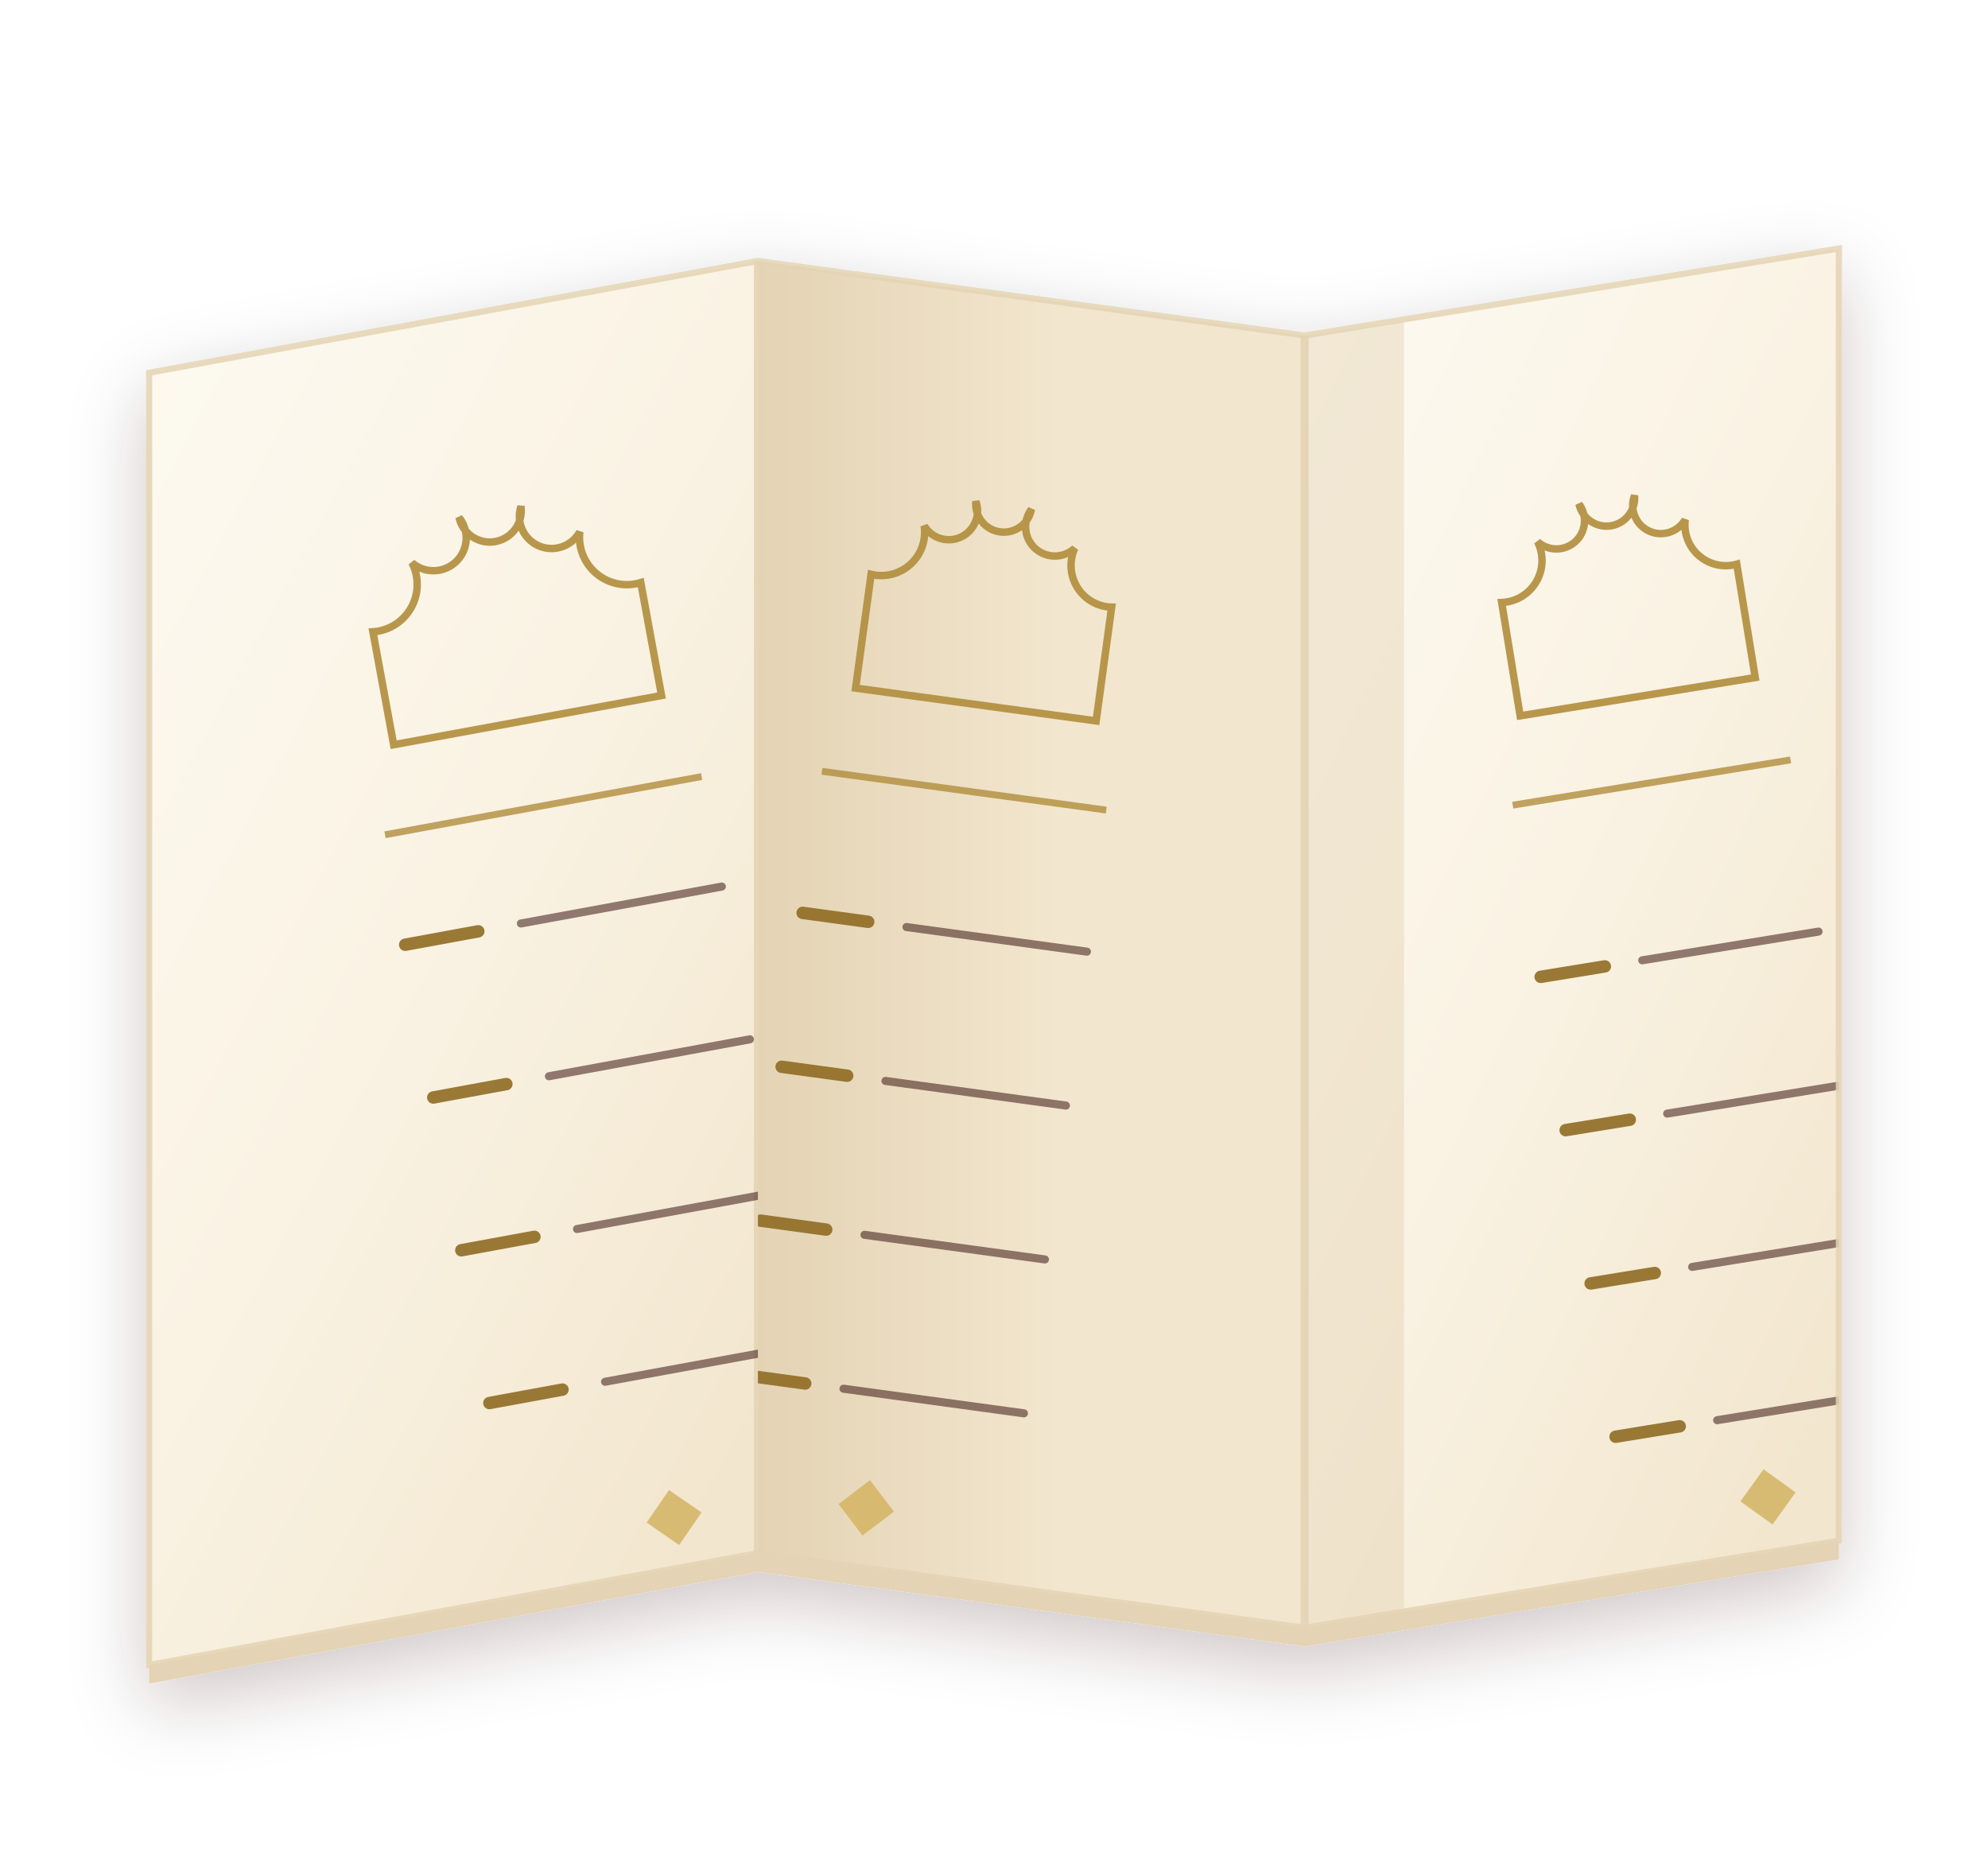
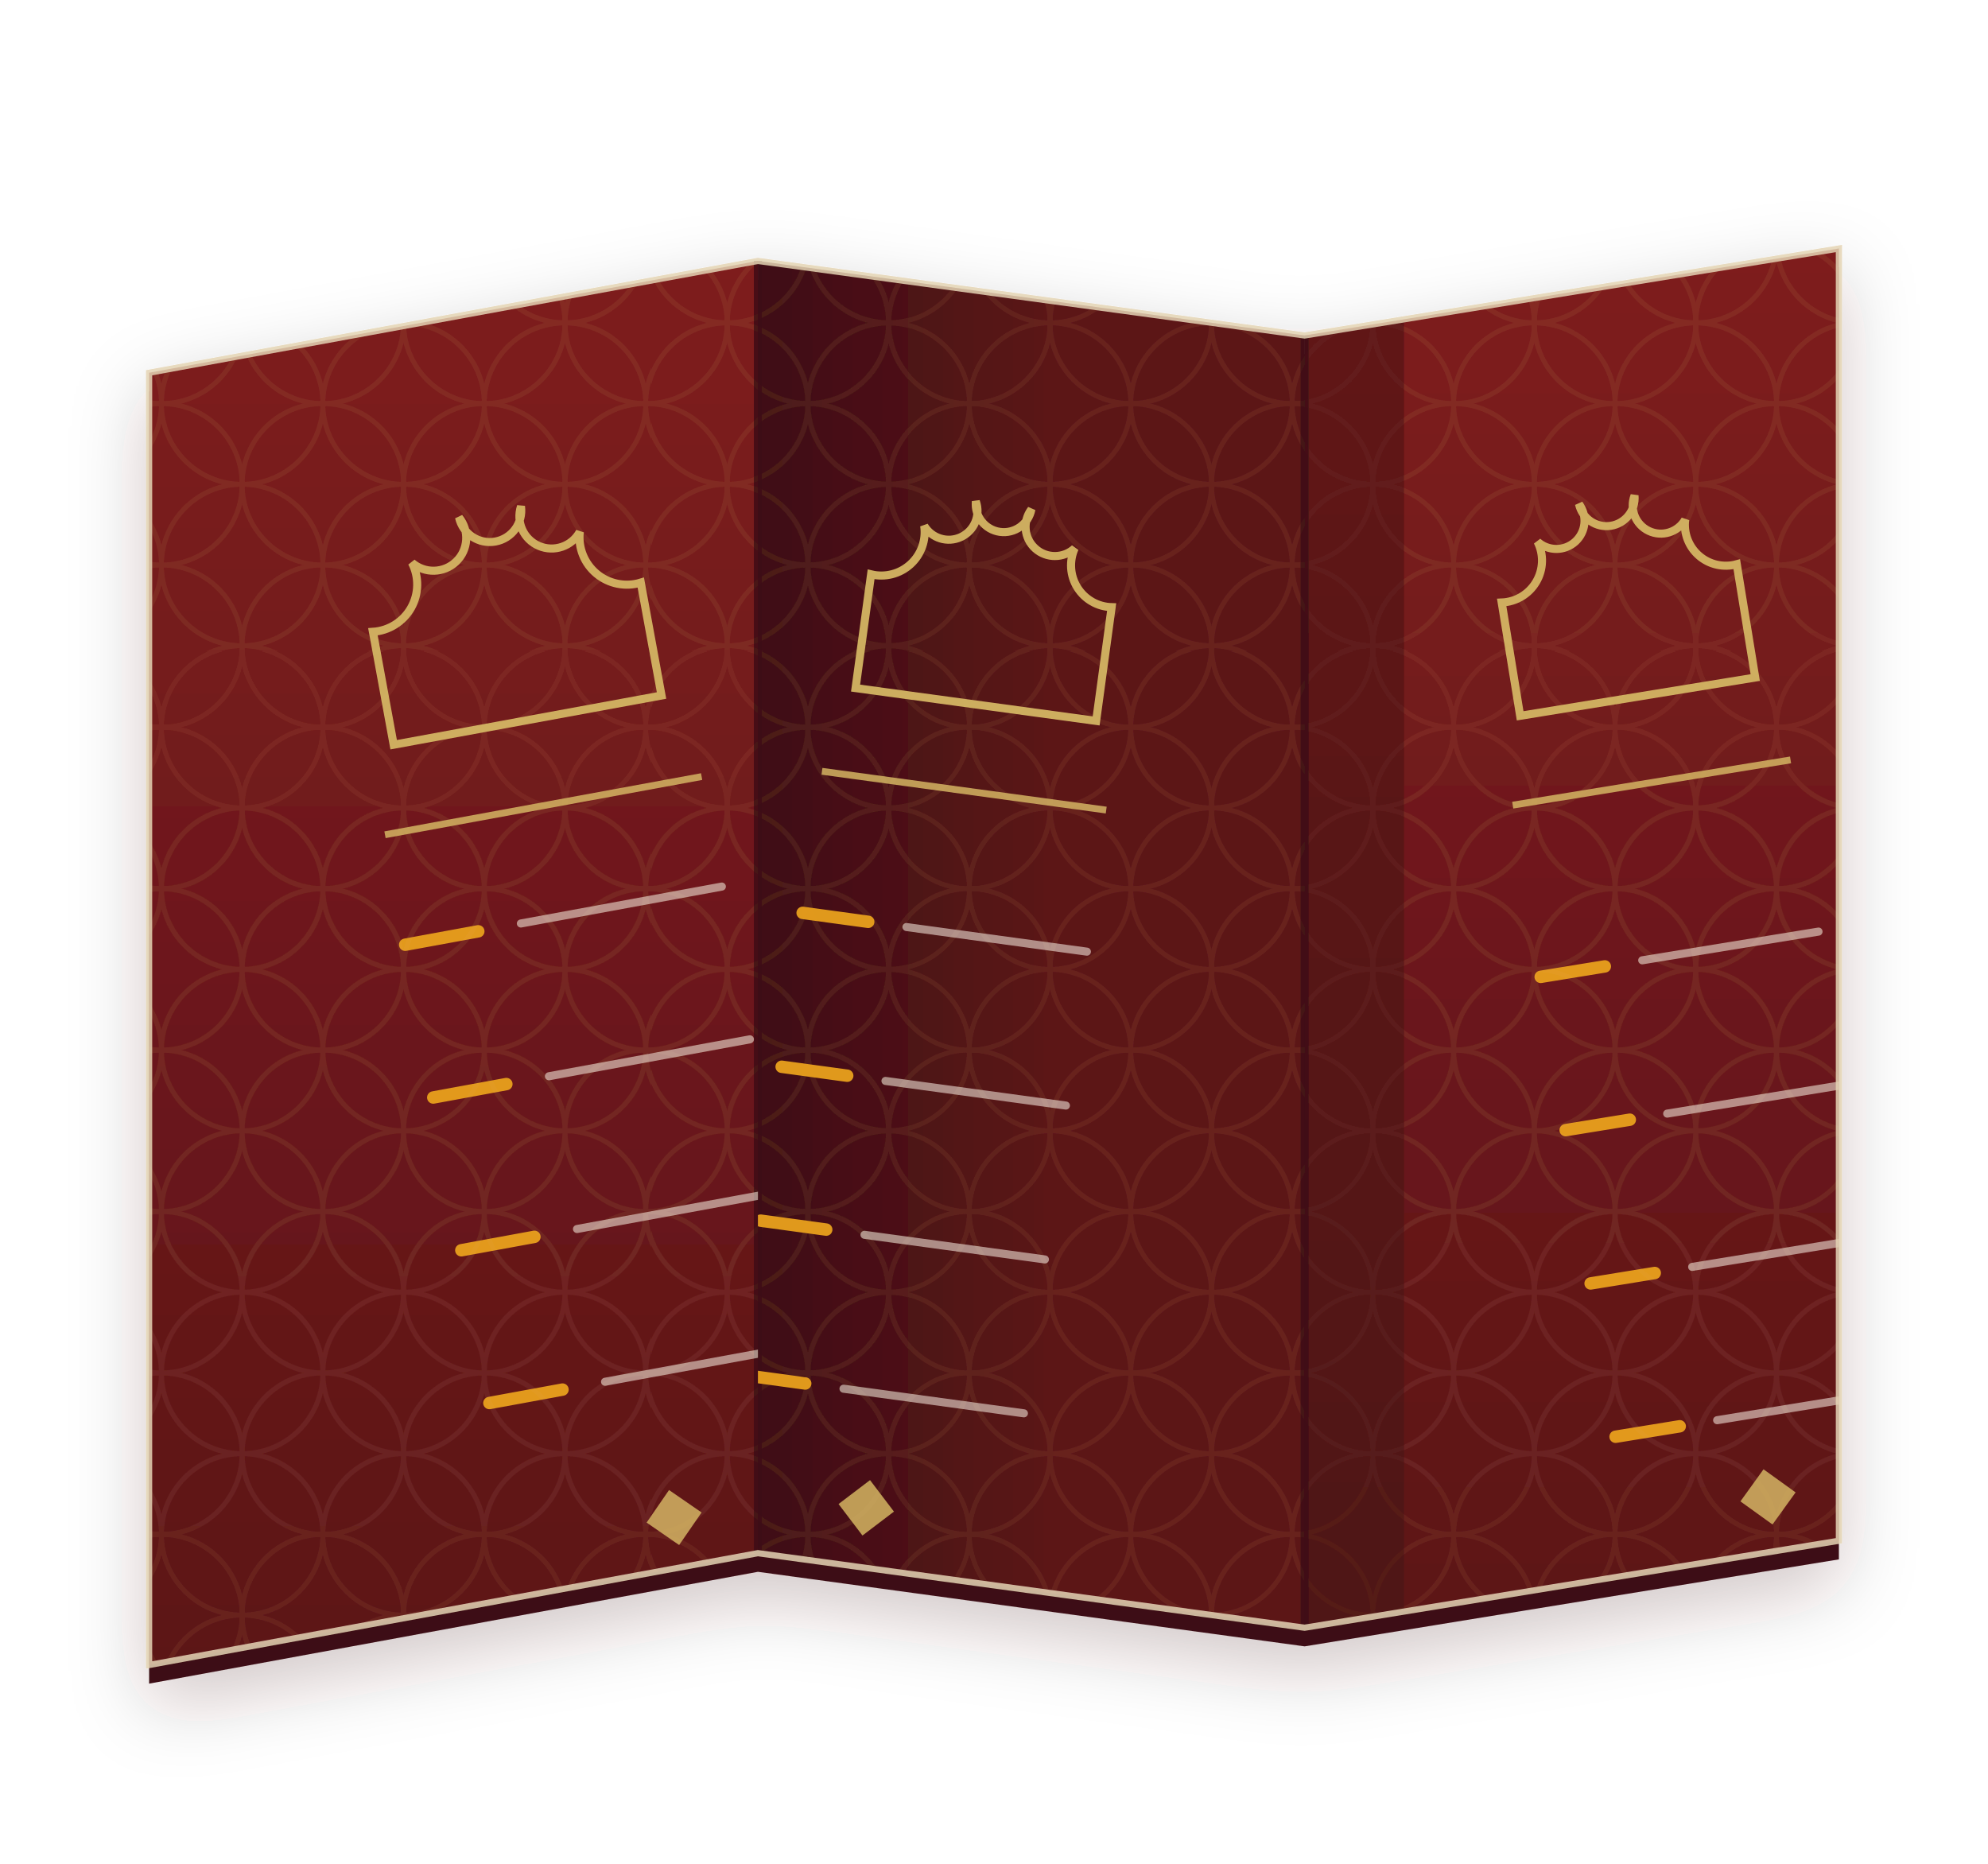
<svg xmlns="http://www.w3.org/2000/svg" viewBox="0 0 320 300" width="320" height="300" fill="none" role="presentation">
  <defs>
    <filter id="sh" x="-14%" y="-14%" width="128%" height="134%" color-interpolation-filters="sRGB">
      <feDropShadow dx="0" dy="4" stdDeviation="6" flood-color="#3E0F12" flood-opacity="0.22" />
    </filter>
    <linearGradient id="pp" x1="0" y1="0" x2=".8" y2="1">
      <stop offset="0" stop-color="#FDFAF1" />
      <stop offset=".5" stop-color="#FAF3E4" />
      <stop offset="1" stop-color="#F2E6CE" />
    </linearGradient>
    <clipPath id="pc0">
      <path d="M 24,60 L 122,42 L 122,250 L 24,268 Z" />
    </clipPath>
    <clipPath id="pc1">
      <path d="M 122,42 L 210,54 L 210,262 L 122,250 Z" />
    </clipPath>
    <clipPath id="pc2">
      <path d="M 210,54 L 296,40 L 296,248 L 210,262 Z" />
    </clipPath>
    <linearGradient id="fold" x1="0" y1="0" x2="1" y2="0">
-       <stop offset="0" stop-color="#E4D3B4" />
-       <stop offset=".55" stop-color="#F2E6CE" />
-       <stop offset="1" stop-color="#F2E6CE" />
+       <stop offset="0" stop-color="#3E0F12" />
+       <stop offset=".55" stop-color="#5C1418" />
+       <stop offset="1" stop-color="#5C1418" />
    </linearGradient>
+     <linearGradient id="face" x1="0" y1="0" x2="0" y2="1">
+       <stop offset="0" stop-color="#7E1D1D" />
+       <stop offset="1" stop-color="#5C1418" />
+     </linearGradient>
+     <pattern id="pj" width="26" height="26" patternUnits="userSpaceOnUse">
+       <g stroke="#D3B463" stroke-width="0.8" fill="none" opacity="0.09">
+         <circle cx="0" cy="0" r="13" />
+         <circle cx="26" cy="0" r="13" />
+         <circle cx="0" cy="26" r="13" />
+         <circle cx="26" cy="26" r="13" />
+         <circle cx="13" cy="13" r="13" />
+       </g>
+     </pattern>
  </defs>
  <g filter="url(#sh)">
-     <path d="M 24,60 L 122,42 L 210,54 L 296,40 L 296,248 L 210,262 L 122,250 L 24,268 Z" transform="translate(0,3)" fill="#E4D3B4" />
-     <path d="M 24,60 L 122,42 L 122,250 L 24,268 Z" fill="url(#pp)" />
+     <path d="M 24,60 L 122,42 L 210,54 L 296,40 L 296,248 L 210,262 L 122,250 L 24,268 Z" transform="translate(0,3)" fill="#3E0F12" />
+     <path d="M 24,60 L 122,42 L 122,250 L 24,268 Z" fill="url(#face)" />
+     <path d="M 24,60 L 122,42 L 122,250 L 24,268 Z" fill="url(#pj)" />
    <path d="M 122,42 L 210,54 L 210,262 L 122,250 Z" fill="url(#fold)" />
-     <path d="M 210,54 L 296,40 L 296,248 L 210,262 Z" fill="url(#pp)" />
-     <line x1="122" y1="42" x2="122" y2="250" stroke="#E4D3B4" stroke-width="1.3" opacity=".9" />
-     <line x1="210" y1="54" x2="210" y2="262" stroke="#E4D3B4" stroke-width="1.3" opacity=".9" />
-     <path d="M 210,54 L 226,51.8 L 226,259.8 L 210,262 Z" fill="#E4D3B4" opacity=".45" />
+     <path d="M 122,42 L 210,54 L 210,262 L 122,250 Z" fill="url(#pj)" />
+     <path d="M 210,54 L 296,40 L 296,248 L 210,262 Z" fill="url(#face)" />
+     <path d="M 210,54 L 296,40 L 296,248 L 210,262 Z" fill="url(#pj)" />
+     <line x1="122" y1="42" x2="122" y2="250" stroke="#3E0F12" stroke-width="1.3" opacity=".85" />
+     <line x1="210" y1="54" x2="210" y2="262" stroke="#3E0F12" stroke-width="1.3" opacity=".85" />
+     <path d="M 210,54 L 226,51.8 L 226,259.8 L 210,262 Z" fill="#3E0F12" opacity=".45" />
    <g clip-path="url(#pc0)">
      <g transform="translate(24,60) rotate(-10.41)">
-         <path d="M 0,44 L 0,25.52 L 0,25.52 A 7.63,7.63 0 0 0 8.18,15.71 A 5.28,5.28 0 0 0 16.96,9.92 A 5.07,5.07 0 0 0 27.09,9.97 A 5.18,5.18 0 0 0 35.66,15.71 A 7.63,7.63 0 0 0 43.84,25.52 L 43.84,44 Z" transform="translate(27.9,22)" fill="none" stroke="#B08D3C" stroke-width="1.2" opacity=".9" />
-         <line x1="23.91" y1="80" x2="75.73" y2="80" stroke="#B08D3C" stroke-width="1.1" opacity=".8" />
-         <line x1="23.91" y1="98" x2="35.87" y2="98" stroke="#8F6B22" stroke-width="2" stroke-linecap="round" opacity=".9" />
-         <line x1="42.84" y1="98" x2="75.73" y2="98" stroke="#3A1512" stroke-width="1.3" stroke-linecap="round" opacity=".55" />
-         <line x1="23.91" y1="123" x2="35.87" y2="123" stroke="#8F6B22" stroke-width="2" stroke-linecap="round" opacity=".9" />
-         <line x1="42.84" y1="123" x2="75.73" y2="123" stroke="#3A1512" stroke-width="1.3" stroke-linecap="round" opacity=".55" />
-         <line x1="23.91" y1="148" x2="35.87" y2="148" stroke="#8F6B22" stroke-width="2" stroke-linecap="round" opacity=".9" />
-         <line x1="42.84" y1="148" x2="75.73" y2="148" stroke="#3A1512" stroke-width="1.3" stroke-linecap="round" opacity=".55" />
-         <line x1="23.91" y1="173" x2="35.87" y2="173" stroke="#8F6B22" stroke-width="2" stroke-linecap="round" opacity=".9" />
-         <line x1="42.84" y1="173" x2="75.73" y2="173" stroke="#3A1512" stroke-width="1.3" stroke-linecap="round" opacity=".55" />
+         <path d="M 0,44 L 0,25.52 L 0,25.52 A 7.63,7.63 0 0 0 8.18,15.71 A 5.28,5.28 0 0 0 16.96,9.92 A 5.07,5.07 0 0 0 27.09,9.97 A 5.18,5.18 0 0 0 35.66,15.71 A 7.63,7.63 0 0 0 43.84,25.52 L 43.84,44 Z" transform="translate(27.9,22)" fill="none" stroke="#D3B463" stroke-width="1.3" opacity=".95" />
+         <line x1="23.91" y1="80" x2="75.73" y2="80" stroke="#D3B463" stroke-width="1.1" opacity=".85" />
+         <line x1="23.91" y1="98" x2="35.87" y2="98" stroke="#E8A020" stroke-width="2" stroke-linecap="round" opacity=".95" />
+         <line x1="42.84" y1="98" x2="75.73" y2="98" stroke="#FAF3E4" stroke-width="1.3" stroke-linecap="round" opacity=".55" />
+         <line x1="23.91" y1="123" x2="35.87" y2="123" stroke="#E8A020" stroke-width="2" stroke-linecap="round" opacity=".95" />
+         <line x1="42.84" y1="123" x2="75.73" y2="123" stroke="#FAF3E4" stroke-width="1.3" stroke-linecap="round" opacity=".55" />
+         <line x1="23.91" y1="148" x2="35.87" y2="148" stroke="#E8A020" stroke-width="2" stroke-linecap="round" opacity=".95" />
+         <line x1="42.84" y1="148" x2="75.73" y2="148" stroke="#FAF3E4" stroke-width="1.3" stroke-linecap="round" opacity=".55" />
+         <line x1="23.91" y1="173" x2="35.87" y2="173" stroke="#E8A020" stroke-width="2" stroke-linecap="round" opacity=".95" />
+         <line x1="42.84" y1="173" x2="75.73" y2="173" stroke="#FAF3E4" stroke-width="1.3" stroke-linecap="round" opacity=".55" />
        <path d="M 49.82,192 l 4.5,4.5 l -4.5,4.5 l -4.5,-4.5 Z" fill="#D3B463" opacity=".85" />
      </g>
    </g>
    <g clip-path="url(#pc1)">
      <g transform="translate(122,42) rotate(7.77)">
-         <path d="M 0,44 L 0,25.52 L 0,25.52 A 6.98,6.98 0 0 0 7.41,16.62 A 4.62,4.62 0 0 0 15.12,11.61 A 4.52,4.52 0 0 0 24.15,11.66 A 4.71,4.71 0 0 0 31.91,16.93 A 6.72,6.72 0 0 0 39.08,25.52 L 39.08,44 Z" transform="translate(24.87,22)" fill="none" stroke="#B08D3C" stroke-width="1.2" opacity=".9" />
-         <line x1="21.32" y1="80" x2="67.5" y2="80" stroke="#B08D3C" stroke-width="1.1" opacity=".8" />
-         <line x1="21.32" y1="103" x2="31.97" y2="103" stroke="#8F6B22" stroke-width="2" stroke-linecap="round" opacity=".9" />
-         <line x1="38.19" y1="103" x2="67.5" y2="103" stroke="#3A1512" stroke-width="1.3" stroke-linecap="round" opacity=".55" />
-         <line x1="21.32" y1="128" x2="31.97" y2="128" stroke="#8F6B22" stroke-width="2" stroke-linecap="round" opacity=".9" />
-         <line x1="38.19" y1="128" x2="67.5" y2="128" stroke="#3A1512" stroke-width="1.3" stroke-linecap="round" opacity=".55" />
-         <line x1="21.32" y1="153" x2="31.97" y2="153" stroke="#8F6B22" stroke-width="2" stroke-linecap="round" opacity=".9" />
-         <line x1="38.19" y1="153" x2="67.5" y2="153" stroke="#3A1512" stroke-width="1.3" stroke-linecap="round" opacity=".55" />
-         <line x1="21.32" y1="178" x2="31.97" y2="178" stroke="#8F6B22" stroke-width="2" stroke-linecap="round" opacity=".9" />
-         <line x1="38.19" y1="178" x2="67.5" y2="178" stroke="#3A1512" stroke-width="1.3" stroke-linecap="round" opacity=".55" />
+         <path d="M 0,44 L 0,25.52 L 0,25.52 A 6.98,6.98 0 0 0 7.41,16.62 A 4.62,4.62 0 0 0 15.12,11.61 A 4.52,4.52 0 0 0 24.15,11.66 A 4.71,4.71 0 0 0 31.91,16.93 A 6.72,6.72 0 0 0 39.08,25.52 L 39.08,44 Z" transform="translate(24.87,22)" fill="none" stroke="#D3B463" stroke-width="1.3" opacity=".95" />
+         <line x1="21.32" y1="80" x2="67.5" y2="80" stroke="#D3B463" stroke-width="1.1" opacity=".85" />
+         <line x1="21.32" y1="103" x2="31.97" y2="103" stroke="#E8A020" stroke-width="2" stroke-linecap="round" opacity=".95" />
+         <line x1="38.19" y1="103" x2="67.5" y2="103" stroke="#FAF3E4" stroke-width="1.3" stroke-linecap="round" opacity=".55" />
+         <line x1="21.32" y1="128" x2="31.97" y2="128" stroke="#E8A020" stroke-width="2" stroke-linecap="round" opacity=".95" />
+         <line x1="38.19" y1="128" x2="67.5" y2="128" stroke="#FAF3E4" stroke-width="1.3" stroke-linecap="round" opacity=".55" />
+         <line x1="21.32" y1="153" x2="31.97" y2="153" stroke="#E8A020" stroke-width="2" stroke-linecap="round" opacity=".95" />
+         <line x1="38.19" y1="153" x2="67.5" y2="153" stroke="#FAF3E4" stroke-width="1.3" stroke-linecap="round" opacity=".55" />
+         <line x1="21.32" y1="178" x2="31.97" y2="178" stroke="#E8A020" stroke-width="2" stroke-linecap="round" opacity=".95" />
+         <line x1="38.19" y1="178" x2="67.5" y2="178" stroke="#FAF3E4" stroke-width="1.3" stroke-linecap="round" opacity=".55" />
        <path d="M 44.41,192 l 4.5,4.5 l -4.5,4.5 l -4.5,-4.5 Z" fill="#D3B463" opacity=".85" />
      </g>
    </g>
    <g clip-path="url(#pc2)">
      <g transform="translate(210,54) rotate(-9.25)">
-         <path d="M 0,44 L 0,25.52 L 0,25.52 A 6.76,6.76 0 0 0 7.27,16.79 A 4.53,4.53 0 0 0 14.83,11.88 A 4.53,4.53 0 0 0 23.87,11.97 A 4.53,4.53 0 0 0 31.3,17.1 A 6.59,6.59 0 0 0 38.34,25.52 L 38.34,44 Z" transform="translate(24.4,22)" fill="none" stroke="#B08D3C" stroke-width="1.2" opacity=".9" />
-         <line x1="20.91" y1="80" x2="66.22" y2="80" stroke="#B08D3C" stroke-width="1.1" opacity=".8" />
-         <line x1="20.91" y1="108" x2="31.37" y2="108" stroke="#8F6B22" stroke-width="2" stroke-linecap="round" opacity=".9" />
-         <line x1="37.47" y1="108" x2="66.22" y2="108" stroke="#3A1512" stroke-width="1.3" stroke-linecap="round" opacity=".55" />
-         <line x1="20.91" y1="133" x2="31.37" y2="133" stroke="#8F6B22" stroke-width="2" stroke-linecap="round" opacity=".9" />
-         <line x1="37.47" y1="133" x2="66.22" y2="133" stroke="#3A1512" stroke-width="1.3" stroke-linecap="round" opacity=".55" />
-         <line x1="20.91" y1="158" x2="31.37" y2="158" stroke="#8F6B22" stroke-width="2" stroke-linecap="round" opacity=".9" />
-         <line x1="37.47" y1="158" x2="66.22" y2="158" stroke="#3A1512" stroke-width="1.3" stroke-linecap="round" opacity=".55" />
-         <line x1="20.91" y1="183" x2="31.37" y2="183" stroke="#8F6B22" stroke-width="2" stroke-linecap="round" opacity=".9" />
-         <line x1="37.47" y1="183" x2="66.22" y2="183" stroke="#3A1512" stroke-width="1.3" stroke-linecap="round" opacity=".55" />
+         <path d="M 0,44 L 0,25.52 L 0,25.52 A 6.76,6.76 0 0 0 7.27,16.79 A 4.53,4.53 0 0 0 14.83,11.88 A 4.53,4.53 0 0 0 23.87,11.97 A 4.53,4.53 0 0 0 31.3,17.1 A 6.59,6.59 0 0 0 38.34,25.52 L 38.34,44 Z" transform="translate(24.4,22)" fill="none" stroke="#D3B463" stroke-width="1.3" opacity=".95" />
+         <line x1="20.91" y1="80" x2="66.22" y2="80" stroke="#D3B463" stroke-width="1.1" opacity=".85" />
+         <line x1="20.91" y1="108" x2="31.37" y2="108" stroke="#E8A020" stroke-width="2" stroke-linecap="round" opacity=".95" />
+         <line x1="37.47" y1="108" x2="66.22" y2="108" stroke="#FAF3E4" stroke-width="1.3" stroke-linecap="round" opacity=".55" />
+         <line x1="20.91" y1="133" x2="31.37" y2="133" stroke="#E8A020" stroke-width="2" stroke-linecap="round" opacity=".95" />
+         <line x1="37.47" y1="133" x2="66.22" y2="133" stroke="#FAF3E4" stroke-width="1.3" stroke-linecap="round" opacity=".55" />
+         <line x1="20.91" y1="158" x2="31.37" y2="158" stroke="#E8A020" stroke-width="2" stroke-linecap="round" opacity=".95" />
+         <line x1="37.47" y1="158" x2="66.22" y2="158" stroke="#FAF3E4" stroke-width="1.3" stroke-linecap="round" opacity=".55" />
+         <line x1="20.91" y1="183" x2="31.37" y2="183" stroke="#E8A020" stroke-width="2" stroke-linecap="round" opacity=".95" />
+         <line x1="37.47" y1="183" x2="66.22" y2="183" stroke="#FAF3E4" stroke-width="1.3" stroke-linecap="round" opacity=".55" />
        <path d="M 43.57,192 l 4.5,4.5 l -4.5,4.5 l -4.5,-4.5 Z" fill="#D3B463" opacity=".85" />
      </g>
    </g>
    <path d="M 24,60 L 122,42 L 210,54 L 296,40 L 296,248 L 210,262 L 122,250 L 24,268 Z" fill="none" stroke="#E4D3B4" stroke-width="1" opacity=".85" />
  </g>
</svg>
